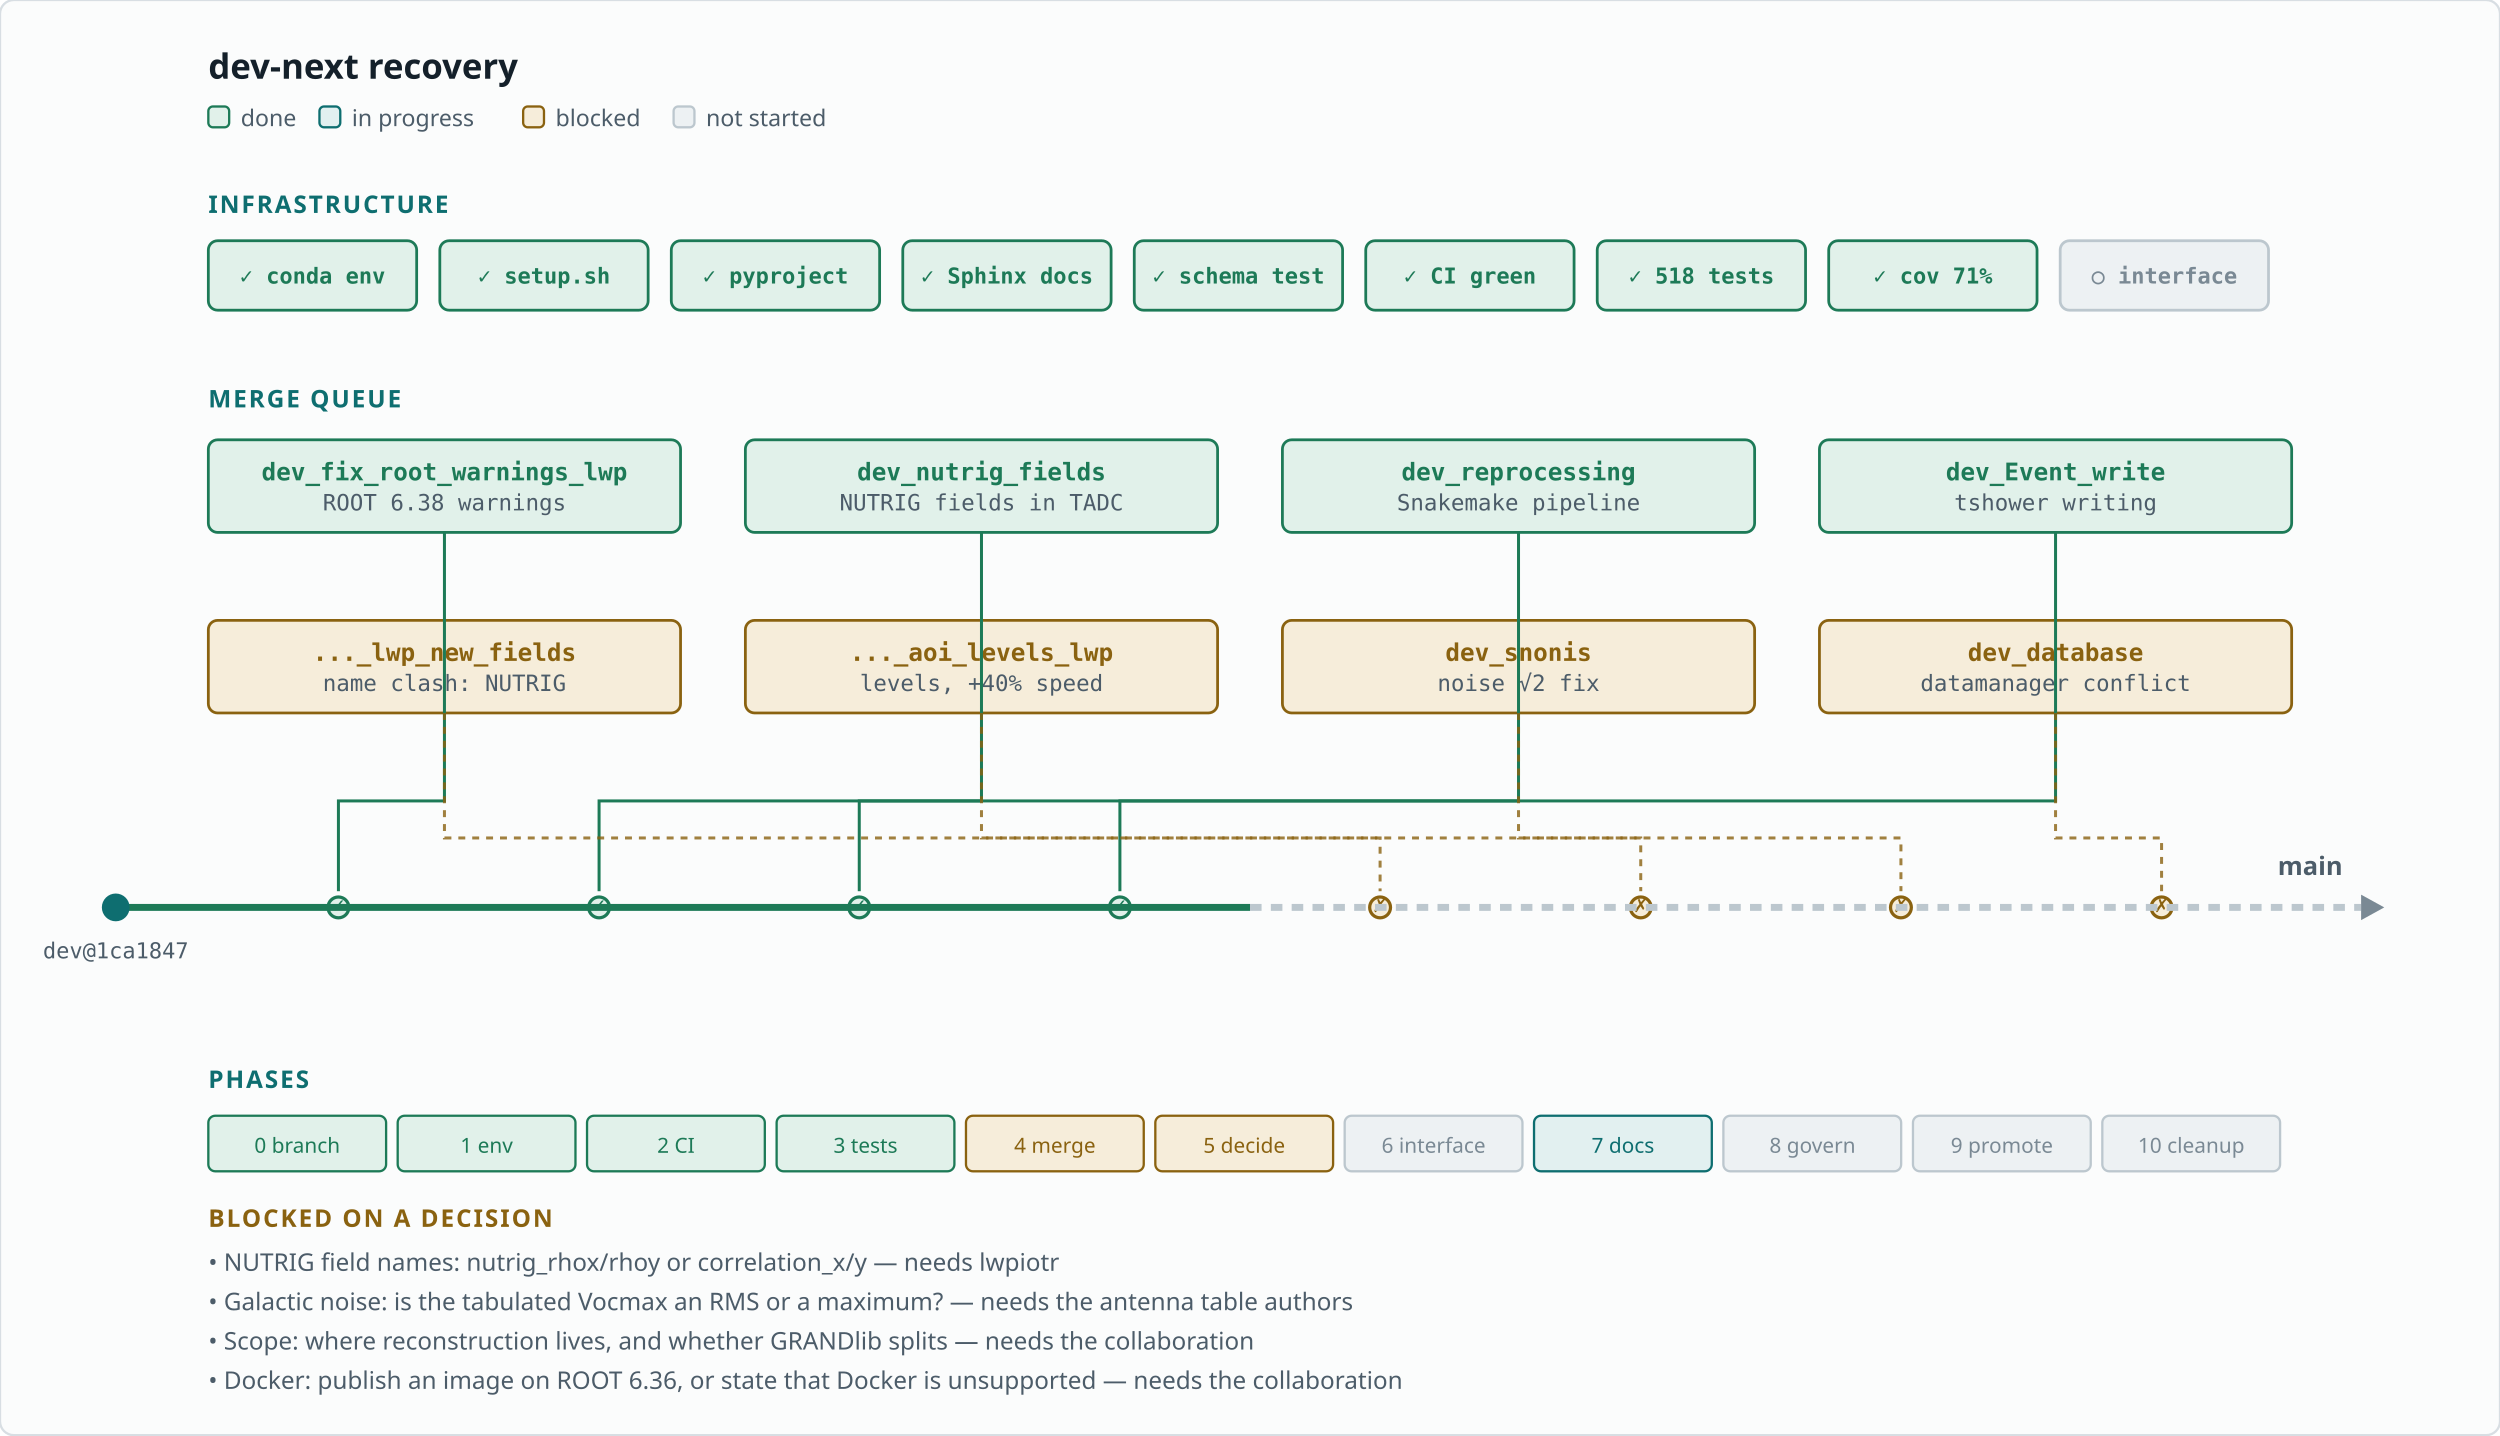
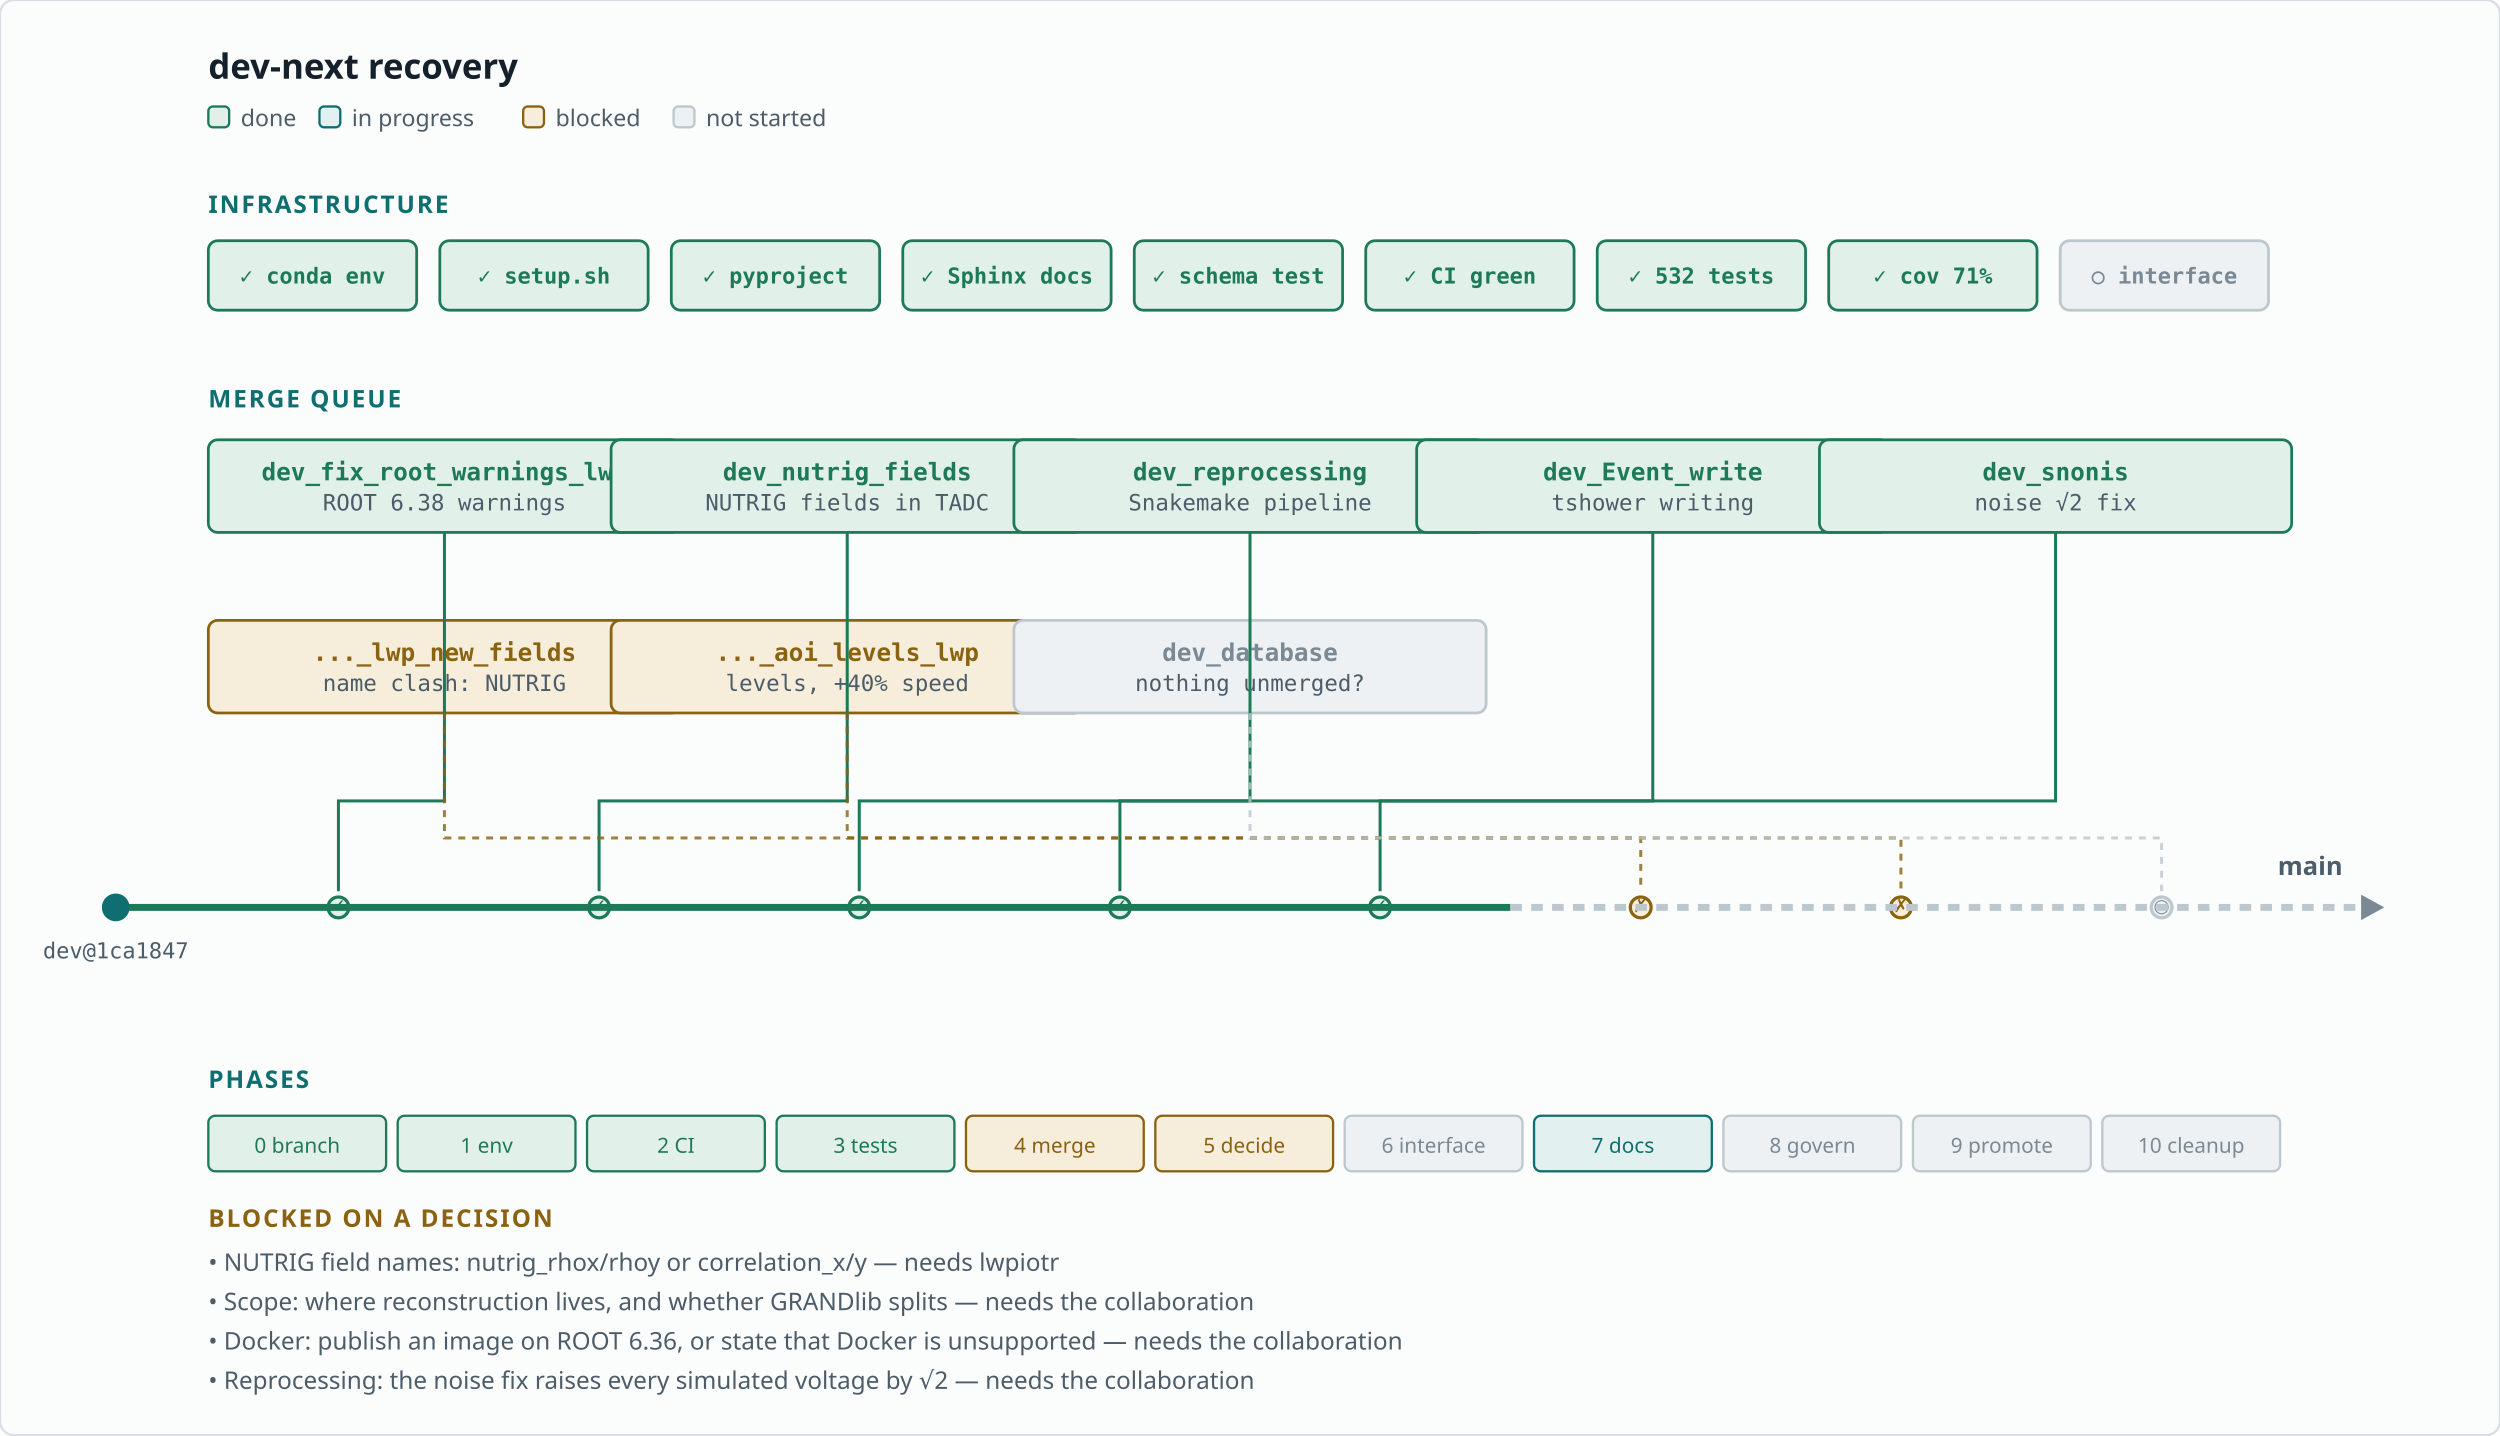
<svg xmlns="http://www.w3.org/2000/svg" viewBox="0 0 1080 620" width="100%" font-family="IBM Plex Sans, sans-serif">
  <rect width="1080" height="620" rx="6" fill="#FBFCFC" stroke="#D8DEE3" />
  <text x="90" y="34" font-size="15" font-weight="600" fill="#14202A">dev-next recovery</text>
  <rect x="90" y="46" width="9" height="9" rx="2" fill="#E1F1EA" stroke="#1D7A57" />
  <text x="104" y="54.5" font-size="10" fill="#4C5C69">done</text>
  <rect x="138" y="46" width="9" height="9" rx="2" fill="#E2F0F0" stroke="#0E6E70" />
  <text x="152" y="54.5" font-size="10" fill="#4C5C69">in progress</text>
  <rect x="226" y="46" width="9" height="9" rx="2" fill="#F6EDDA" stroke="#8A6210" />
  <text x="240" y="54.5" font-size="10" fill="#4C5C69">blocked</text>
  <rect x="291" y="46" width="9" height="9" rx="2" fill="#EDF1F3" stroke="#BCC7CE" />
  <text x="305" y="54.5" font-size="10" fill="#4C5C69">not started</text>
  <text x="90" y="92" font-size="10.5" font-weight="600" fill="#0E6E70" letter-spacing="0.08em">INFRASTRUCTURE</text>
  <rect x="90.0" y="104.0" width="90.0" height="30.0" rx="4" fill="#E1F1EA" stroke="#1D7A57" stroke-width="1.2" />
  <text x="135.0" y="122.5" font-family="IBM Plex Mono, monospace" font-size="9.5" font-weight="600" fill="#1D7A57" text-anchor="middle">✓ conda env</text>
  <rect x="190.0" y="104.0" width="90.0" height="30.0" rx="4" fill="#E1F1EA" stroke="#1D7A57" stroke-width="1.2" />
  <text x="235.0" y="122.5" font-family="IBM Plex Mono, monospace" font-size="9.5" font-weight="600" fill="#1D7A57" text-anchor="middle">✓ setup.sh</text>
  <rect x="290.0" y="104.0" width="90.0" height="30.0" rx="4" fill="#E1F1EA" stroke="#1D7A57" stroke-width="1.2" />
  <text x="335.0" y="122.5" font-family="IBM Plex Mono, monospace" font-size="9.5" font-weight="600" fill="#1D7A57" text-anchor="middle">✓ pyproject</text>
  <rect x="390.0" y="104.0" width="90.0" height="30.0" rx="4" fill="#E1F1EA" stroke="#1D7A57" stroke-width="1.2" />
  <text x="435.0" y="122.5" font-family="IBM Plex Mono, monospace" font-size="9.5" font-weight="600" fill="#1D7A57" text-anchor="middle">✓ Sphinx docs</text>
  <rect x="490.0" y="104.0" width="90.0" height="30.0" rx="4" fill="#E1F1EA" stroke="#1D7A57" stroke-width="1.2" />
  <text x="535.0" y="122.5" font-family="IBM Plex Mono, monospace" font-size="9.5" font-weight="600" fill="#1D7A57" text-anchor="middle">✓ schema test</text>
  <rect x="590.0" y="104.0" width="90.0" height="30.0" rx="4" fill="#E1F1EA" stroke="#1D7A57" stroke-width="1.2" />
  <text x="635.0" y="122.5" font-family="IBM Plex Mono, monospace" font-size="9.5" font-weight="600" fill="#1D7A57" text-anchor="middle">✓ CI green</text>
  <rect x="690.0" y="104.0" width="90.0" height="30.0" rx="4" fill="#E1F1EA" stroke="#1D7A57" stroke-width="1.2" />
-   <text x="735.0" y="122.5" font-family="IBM Plex Mono, monospace" font-size="9.5" font-weight="600" fill="#1D7A57" text-anchor="middle">✓ 518 tests</text>
+   <text x="735.0" y="122.5" font-family="IBM Plex Mono, monospace" font-size="9.5" font-weight="600" fill="#1D7A57" text-anchor="middle">✓ 532 tests</text>
  <rect x="790.0" y="104.0" width="90.0" height="30.0" rx="4" fill="#E1F1EA" stroke="#1D7A57" stroke-width="1.2" />
  <text x="835.0" y="122.5" font-family="IBM Plex Mono, monospace" font-size="9.5" font-weight="600" fill="#1D7A57" text-anchor="middle">✓ cov 71%</text>
  <rect x="890.0" y="104.0" width="90.0" height="30.0" rx="4" fill="#EDF1F3" stroke="#BCC7CE" stroke-width="1.2" />
  <text x="935.0" y="122.5" font-family="IBM Plex Mono, monospace" font-size="9.5" font-weight="600" fill="#7A8994" text-anchor="middle">○ interface</text>
  <text x="90" y="176" font-size="10.5" font-weight="600" fill="#0E6E70" letter-spacing="0.08em">MERGE QUEUE</text>
  <rect x="90.0" y="190.0" width="204.0" height="40.0" rx="4" fill="#E1F1EA" stroke="#1D7A57" stroke-width="1.2" />
  <text x="192.0" y="207.5" font-family="IBM Plex Mono, monospace" font-size="10.5" font-weight="600" fill="#1D7A57" text-anchor="middle">dev_fix_root_warnings_lwp</text>
  <text x="192.0" y="220.5" font-family="IBM Plex Mono, monospace" font-size="9.7" font-weight="400" fill="#4C5C69" text-anchor="middle">ROOT 6.38 warnings</text>
-   <rect x="322.0" y="190.0" width="204.0" height="40.0" rx="4" fill="#E1F1EA" stroke="#1D7A57" stroke-width="1.2" />
-   <text x="424.0" y="207.5" font-family="IBM Plex Mono, monospace" font-size="10.5" font-weight="600" fill="#1D7A57" text-anchor="middle">dev_nutrig_fields</text>
-   <text x="424.0" y="220.5" font-family="IBM Plex Mono, monospace" font-size="9.7" font-weight="400" fill="#4C5C69" text-anchor="middle">NUTRIG fields in TADC</text>
-   <rect x="554.0" y="190.0" width="204.0" height="40.0" rx="4" fill="#E1F1EA" stroke="#1D7A57" stroke-width="1.2" />
-   <text x="656.0" y="207.5" font-family="IBM Plex Mono, monospace" font-size="10.5" font-weight="600" fill="#1D7A57" text-anchor="middle">dev_reprocessing</text>
-   <text x="656.0" y="220.5" font-family="IBM Plex Mono, monospace" font-size="9.7" font-weight="400" fill="#4C5C69" text-anchor="middle">Snakemake pipeline</text>
+   <rect x="264.0" y="190.0" width="204.0" height="40.0" rx="4" fill="#E1F1EA" stroke="#1D7A57" stroke-width="1.2" />
+   <text x="366.0" y="207.5" font-family="IBM Plex Mono, monospace" font-size="10.5" font-weight="600" fill="#1D7A57" text-anchor="middle">dev_nutrig_fields</text>
+   <text x="366.0" y="220.5" font-family="IBM Plex Mono, monospace" font-size="9.7" font-weight="400" fill="#4C5C69" text-anchor="middle">NUTRIG fields in TADC</text>
+   <rect x="438.0" y="190.0" width="204.0" height="40.0" rx="4" fill="#E1F1EA" stroke="#1D7A57" stroke-width="1.2" />
+   <text x="540.0" y="207.5" font-family="IBM Plex Mono, monospace" font-size="10.5" font-weight="600" fill="#1D7A57" text-anchor="middle">dev_reprocessing</text>
+   <text x="540.0" y="220.5" font-family="IBM Plex Mono, monospace" font-size="9.7" font-weight="400" fill="#4C5C69" text-anchor="middle">Snakemake pipeline</text>
+   <rect x="612.0" y="190.0" width="204.0" height="40.0" rx="4" fill="#E1F1EA" stroke="#1D7A57" stroke-width="1.2" />
+   <text x="714.0" y="207.5" font-family="IBM Plex Mono, monospace" font-size="10.5" font-weight="600" fill="#1D7A57" text-anchor="middle">dev_Event_write</text>
+   <text x="714.0" y="220.5" font-family="IBM Plex Mono, monospace" font-size="9.7" font-weight="400" fill="#4C5C69" text-anchor="middle">tshower writing</text>
  <rect x="786.0" y="190.0" width="204.0" height="40.0" rx="4" fill="#E1F1EA" stroke="#1D7A57" stroke-width="1.2" />
-   <text x="888.0" y="207.5" font-family="IBM Plex Mono, monospace" font-size="10.5" font-weight="600" fill="#1D7A57" text-anchor="middle">dev_Event_write</text>
-   <text x="888.0" y="220.5" font-family="IBM Plex Mono, monospace" font-size="9.7" font-weight="400" fill="#4C5C69" text-anchor="middle">tshower writing</text>
+   <text x="888.0" y="207.5" font-family="IBM Plex Mono, monospace" font-size="10.5" font-weight="600" fill="#1D7A57" text-anchor="middle">dev_snonis</text>
+   <text x="888.0" y="220.5" font-family="IBM Plex Mono, monospace" font-size="9.7" font-weight="400" fill="#4C5C69" text-anchor="middle">noise √2 fix</text>
  <rect x="90.0" y="268.0" width="204.0" height="40.0" rx="4" fill="#F6EDDA" stroke="#8A6210" stroke-width="1.2" />
  <text x="192.0" y="285.5" font-family="IBM Plex Mono, monospace" font-size="10.5" font-weight="600" fill="#8A6210" text-anchor="middle">..._lwp_new_fields</text>
  <text x="192.0" y="298.5" font-family="IBM Plex Mono, monospace" font-size="9.7" font-weight="400" fill="#4C5C69" text-anchor="middle">name clash: NUTRIG</text>
-   <rect x="322.0" y="268.0" width="204.0" height="40.0" rx="4" fill="#F6EDDA" stroke="#8A6210" stroke-width="1.2" />
-   <text x="424.0" y="285.5" font-family="IBM Plex Mono, monospace" font-size="10.5" font-weight="600" fill="#8A6210" text-anchor="middle">..._aoi_levels_lwp</text>
-   <text x="424.0" y="298.5" font-family="IBM Plex Mono, monospace" font-size="9.7" font-weight="400" fill="#4C5C69" text-anchor="middle">levels, +40% speed</text>
-   <rect x="554.0" y="268.0" width="204.0" height="40.0" rx="4" fill="#F6EDDA" stroke="#8A6210" stroke-width="1.2" />
-   <text x="656.0" y="285.5" font-family="IBM Plex Mono, monospace" font-size="10.5" font-weight="600" fill="#8A6210" text-anchor="middle">dev_snonis</text>
-   <text x="656.0" y="298.5" font-family="IBM Plex Mono, monospace" font-size="9.7" font-weight="400" fill="#4C5C69" text-anchor="middle">noise √2 fix</text>
-   <rect x="786.0" y="268.0" width="204.0" height="40.0" rx="4" fill="#F6EDDA" stroke="#8A6210" stroke-width="1.2" />
-   <text x="888.0" y="285.5" font-family="IBM Plex Mono, monospace" font-size="10.5" font-weight="600" fill="#8A6210" text-anchor="middle">dev_database</text>
-   <text x="888.0" y="298.5" font-family="IBM Plex Mono, monospace" font-size="9.7" font-weight="400" fill="#4C5C69" text-anchor="middle">datamanager conflict</text>
+   <rect x="264.0" y="268.0" width="204.0" height="40.0" rx="4" fill="#F6EDDA" stroke="#8A6210" stroke-width="1.2" />
+   <text x="366.0" y="285.5" font-family="IBM Plex Mono, monospace" font-size="10.5" font-weight="600" fill="#8A6210" text-anchor="middle">..._aoi_levels_lwp</text>
+   <text x="366.0" y="298.5" font-family="IBM Plex Mono, monospace" font-size="9.7" font-weight="400" fill="#4C5C69" text-anchor="middle">levels, +40% speed</text>
+   <rect x="438.0" y="268.0" width="204.0" height="40.0" rx="4" fill="#EDF1F3" stroke="#BCC7CE" stroke-width="1.2" />
+   <text x="540.0" y="285.5" font-family="IBM Plex Mono, monospace" font-size="10.5" font-weight="600" fill="#7A8994" text-anchor="middle">dev_database</text>
+   <text x="540.0" y="298.5" font-family="IBM Plex Mono, monospace" font-size="9.7" font-weight="400" fill="#4C5C69" text-anchor="middle">nothing unmerged?</text>
  <path d="M 192.0 230.0 L 192.0 346.0 L 146.2 346.0 L 146.2 385.0" stroke="#1D7A57" stroke-width="1.3" fill="none" />
  <circle cx="146.2" cy="392" r="4.5" fill="#E1F1EA" stroke="#1D7A57" stroke-width="1.4" />
  <text x="146.2" y="394" font-size="8" font-weight="700" fill="#1D7A57" text-anchor="middle">✓</text>
-   <path d="M 424.0 230.0 L 424.0 346.0 L 258.8 346.0 L 258.8 385.0" stroke="#1D7A57" stroke-width="1.3" fill="none" />
+   <path d="M 366.0 230.0 L 366.0 346.0 L 258.8 346.0 L 258.8 385.0" stroke="#1D7A57" stroke-width="1.3" fill="none" />
  <circle cx="258.8" cy="392" r="4.5" fill="#E1F1EA" stroke="#1D7A57" stroke-width="1.4" />
  <text x="258.8" y="394" font-size="8" font-weight="700" fill="#1D7A57" text-anchor="middle">✓</text>
-   <path d="M 656.0 230.0 L 656.0 346.0 L 371.2 346.0 L 371.2 385.0" stroke="#1D7A57" stroke-width="1.3" fill="none" />
+   <path d="M 540.0 230.0 L 540.0 346.0 L 371.2 346.0 L 371.2 385.0" stroke="#1D7A57" stroke-width="1.3" fill="none" />
  <circle cx="371.2" cy="392" r="4.5" fill="#E1F1EA" stroke="#1D7A57" stroke-width="1.4" />
  <text x="371.2" y="394" font-size="8" font-weight="700" fill="#1D7A57" text-anchor="middle">✓</text>
-   <path d="M 888.0 230.0 L 888.0 346.0 L 483.8 346.0 L 483.8 385.0" stroke="#1D7A57" stroke-width="1.3" fill="none" />
+   <path d="M 714.0 230.0 L 714.0 346.0 L 483.8 346.0 L 483.8 385.0" stroke="#1D7A57" stroke-width="1.3" fill="none" />
  <circle cx="483.8" cy="392" r="4.5" fill="#E1F1EA" stroke="#1D7A57" stroke-width="1.4" />
  <text x="483.8" y="394" font-size="8" font-weight="700" fill="#1D7A57" text-anchor="middle">✓</text>
-   <path d="M 192.0 308.0 L 192.0 362.0 L 596.2 362.0 L 596.2 385.0" stroke="#8A6210" stroke-width="1.3" fill="none" stroke-dasharray="3 3" opacity="0.8" />
-   <circle cx="596.2" cy="392" r="4.5" fill="#F6EDDA" stroke="#8A6210" stroke-width="1.4" />
-   <text x="596.2" y="394" font-size="8" font-weight="700" fill="#8A6210" text-anchor="middle">✗</text>
-   <path d="M 424.0 308.0 L 424.0 362.0 L 708.8 362.0 L 708.8 385.0" stroke="#8A6210" stroke-width="1.3" fill="none" stroke-dasharray="3 3" opacity="0.8" />
+   <path d="M 888.0 230.0 L 888.0 346.0 L 596.2 346.0 L 596.2 385.0" stroke="#1D7A57" stroke-width="1.3" fill="none" />
+   <circle cx="596.2" cy="392" r="4.5" fill="#E1F1EA" stroke="#1D7A57" stroke-width="1.4" />
+   <text x="596.2" y="394" font-size="8" font-weight="700" fill="#1D7A57" text-anchor="middle">✓</text>
+   <path d="M 192.0 308.0 L 192.0 362.0 L 708.8 362.0 L 708.8 385.0" stroke="#8A6210" stroke-width="1.3" fill="none" stroke-dasharray="3 3" opacity="0.8" />
  <circle cx="708.8" cy="392" r="4.5" fill="#F6EDDA" stroke="#8A6210" stroke-width="1.4" />
  <text x="708.8" y="394" font-size="8" font-weight="700" fill="#8A6210" text-anchor="middle">✗</text>
-   <path d="M 656.0 308.0 L 656.0 362.0 L 821.2 362.0 L 821.2 385.0" stroke="#8A6210" stroke-width="1.3" fill="none" stroke-dasharray="3 3" opacity="0.8" />
+   <path d="M 366.0 308.0 L 366.0 362.0 L 821.2 362.0 L 821.2 385.0" stroke="#8A6210" stroke-width="1.3" fill="none" stroke-dasharray="3 3" opacity="0.8" />
  <circle cx="821.2" cy="392" r="4.5" fill="#F6EDDA" stroke="#8A6210" stroke-width="1.4" />
  <text x="821.2" y="394" font-size="8" font-weight="700" fill="#8A6210" text-anchor="middle">✗</text>
-   <path d="M 888.0 308.0 L 888.0 362.0 L 933.8 362.0 L 933.8 385.0" stroke="#8A6210" stroke-width="1.3" fill="none" stroke-dasharray="3 3" opacity="0.8" />
-   <circle cx="933.8" cy="392" r="4.5" fill="#F6EDDA" stroke="#8A6210" stroke-width="1.4" />
-   <text x="933.8" y="394" font-size="8" font-weight="700" fill="#8A6210" text-anchor="middle">✗</text>
-   <line x1="50" y1="392" x2="540.0" y2="392" stroke="#1D7A57" stroke-width="3" />
-   <line x1="540.0" y1="392" x2="1020" y2="392" stroke="#BCC7CE" stroke-width="3" stroke-dasharray="5 4" />
+   <path d="M 540.0 308.0 L 540.0 362.0 L 933.8 362.0 L 933.8 385.0" stroke="#BCC7CE" stroke-width="1.3" fill="none" stroke-dasharray="3 3" opacity="0.8" />
+   <circle cx="933.8" cy="392" r="4.5" fill="#EDF1F3" stroke="#BCC7CE" stroke-width="1.4" />
+   <text x="933.8" y="394" font-size="8" font-weight="700" fill="#7A8994" text-anchor="middle">○</text>
+   <line x1="50" y1="392" x2="652.5" y2="392" stroke="#1D7A57" stroke-width="3" />
+   <line x1="652.5" y1="392" x2="1020" y2="392" stroke="#BCC7CE" stroke-width="3" stroke-dasharray="5 4" />
  <circle cx="50" cy="392" r="6" fill="#0E6E70" />
  <text x="50" y="414" font-size="9.5" font-family="IBM Plex Mono, monospace" fill="#4C5C69" text-anchor="middle">dev@1ca1847</text>
  <path d="M 1030 392 l -10 -5.5 l 0 11 z" fill="#7A8994" />
  <text x="998" y="378" font-size="11" font-weight="600" fill="#4C5C69" text-anchor="middle">main</text>
  <text x="90" y="470" font-size="10.5" font-weight="600" fill="#0E6E70" letter-spacing="0.08em">PHASES</text>
  <rect x="90.0" y="482" width="76.8" height="24" rx="3" fill="#E1F1EA" stroke="#1D7A57" />
  <text x="128.4" y="498" font-size="9" fill="#1D7A57" text-anchor="middle">0 branch</text>
  <rect x="171.8" y="482" width="76.8" height="24" rx="3" fill="#E1F1EA" stroke="#1D7A57" />
  <text x="210.2" y="498" font-size="9" fill="#1D7A57" text-anchor="middle">1 env</text>
  <rect x="253.6" y="482" width="76.8" height="24" rx="3" fill="#E1F1EA" stroke="#1D7A57" />
  <text x="292.0" y="498" font-size="9" fill="#1D7A57" text-anchor="middle">2 CI</text>
  <rect x="335.5" y="482" width="76.8" height="24" rx="3" fill="#E1F1EA" stroke="#1D7A57" />
  <text x="373.9" y="498" font-size="9" fill="#1D7A57" text-anchor="middle">3 tests</text>
  <rect x="417.3" y="482" width="76.8" height="24" rx="3" fill="#F6EDDA" stroke="#8A6210" />
  <text x="455.7" y="498" font-size="9" fill="#8A6210" text-anchor="middle">4 merge</text>
  <rect x="499.1" y="482" width="76.8" height="24" rx="3" fill="#F6EDDA" stroke="#8A6210" />
  <text x="537.5" y="498" font-size="9" fill="#8A6210" text-anchor="middle">5 decide</text>
  <rect x="580.9" y="482" width="76.8" height="24" rx="3" fill="#EDF1F3" stroke="#BCC7CE" />
  <text x="619.3" y="498" font-size="9" fill="#7A8994" text-anchor="middle">6 interface</text>
  <rect x="662.7" y="482" width="76.8" height="24" rx="3" fill="#E2F0F0" stroke="#0E6E70" />
  <text x="701.1" y="498" font-size="9" fill="#0E6E70" text-anchor="middle">7 docs</text>
  <rect x="744.5" y="482" width="76.8" height="24" rx="3" fill="#EDF1F3" stroke="#BCC7CE" />
  <text x="783.0" y="498" font-size="9" fill="#7A8994" text-anchor="middle">8 govern</text>
  <rect x="826.4" y="482" width="76.8" height="24" rx="3" fill="#EDF1F3" stroke="#BCC7CE" />
  <text x="864.8" y="498" font-size="9" fill="#7A8994" text-anchor="middle">9 promote</text>
  <rect x="908.2" y="482" width="76.8" height="24" rx="3" fill="#EDF1F3" stroke="#BCC7CE" />
  <text x="946.6" y="498" font-size="9" fill="#7A8994" text-anchor="middle">10 cleanup</text>
  <text x="90" y="530" font-size="10.5" font-weight="600" fill="#8A6210" letter-spacing="0.08em">BLOCKED ON A DECISION</text>
  <text x="90" y="549" font-size="10.5" fill="#4C5C69">• NUTRIG field names: nutrig_rhox/rhoy or correlation_x/y — needs lwpiotr</text>
-   <text x="90" y="566" font-size="10.5" fill="#4C5C69">• Galactic noise: is the tabulated Vocmax an RMS or a maximum? — needs the antenna table authors</text>
-   <text x="90" y="583" font-size="10.5" fill="#4C5C69">• Scope: where reconstruction lives, and whether GRANDlib splits — needs the collaboration</text>
-   <text x="90" y="600" font-size="10.5" fill="#4C5C69">• Docker: publish an image on ROOT 6.36, or state that Docker is unsupported — needs the collaboration</text>
+   <text x="90" y="566" font-size="10.5" fill="#4C5C69">• Scope: where reconstruction lives, and whether GRANDlib splits — needs the collaboration</text>
+   <text x="90" y="583" font-size="10.5" fill="#4C5C69">• Docker: publish an image on ROOT 6.36, or state that Docker is unsupported — needs the collaboration</text>
+   <text x="90" y="600" font-size="10.5" fill="#4C5C69">• Reprocessing: the noise fix raises every simulated voltage by √2 — needs the collaboration</text>
</svg>
